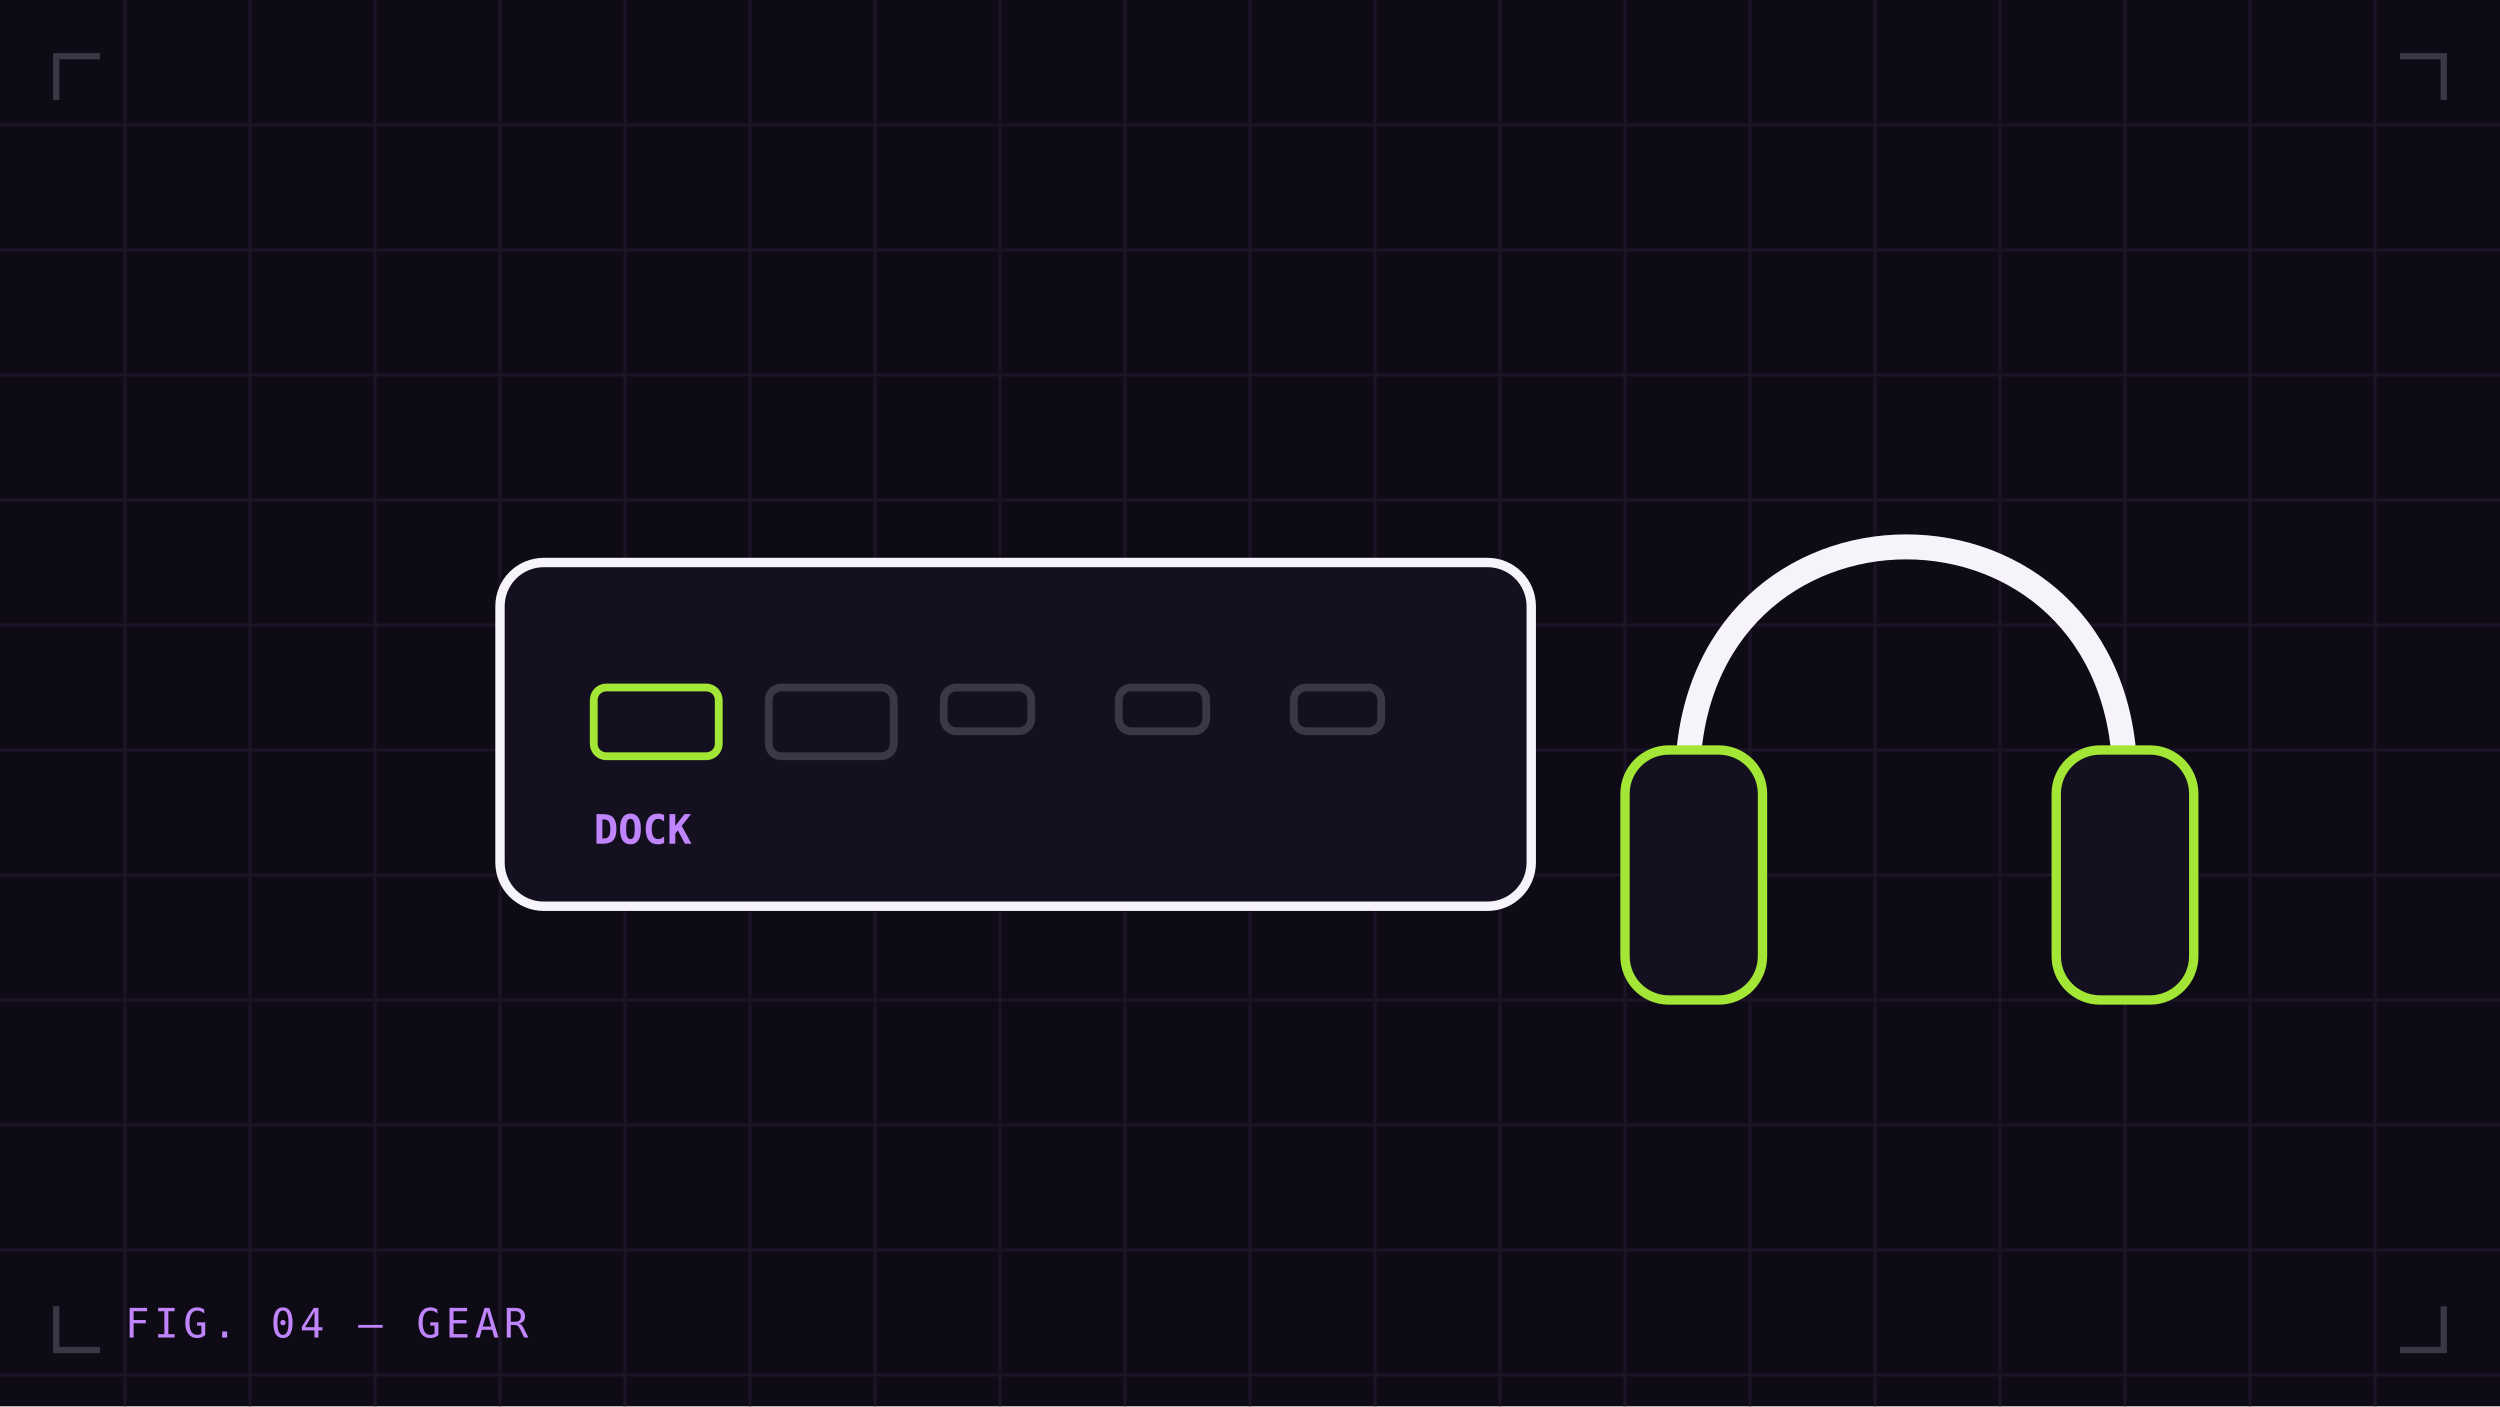
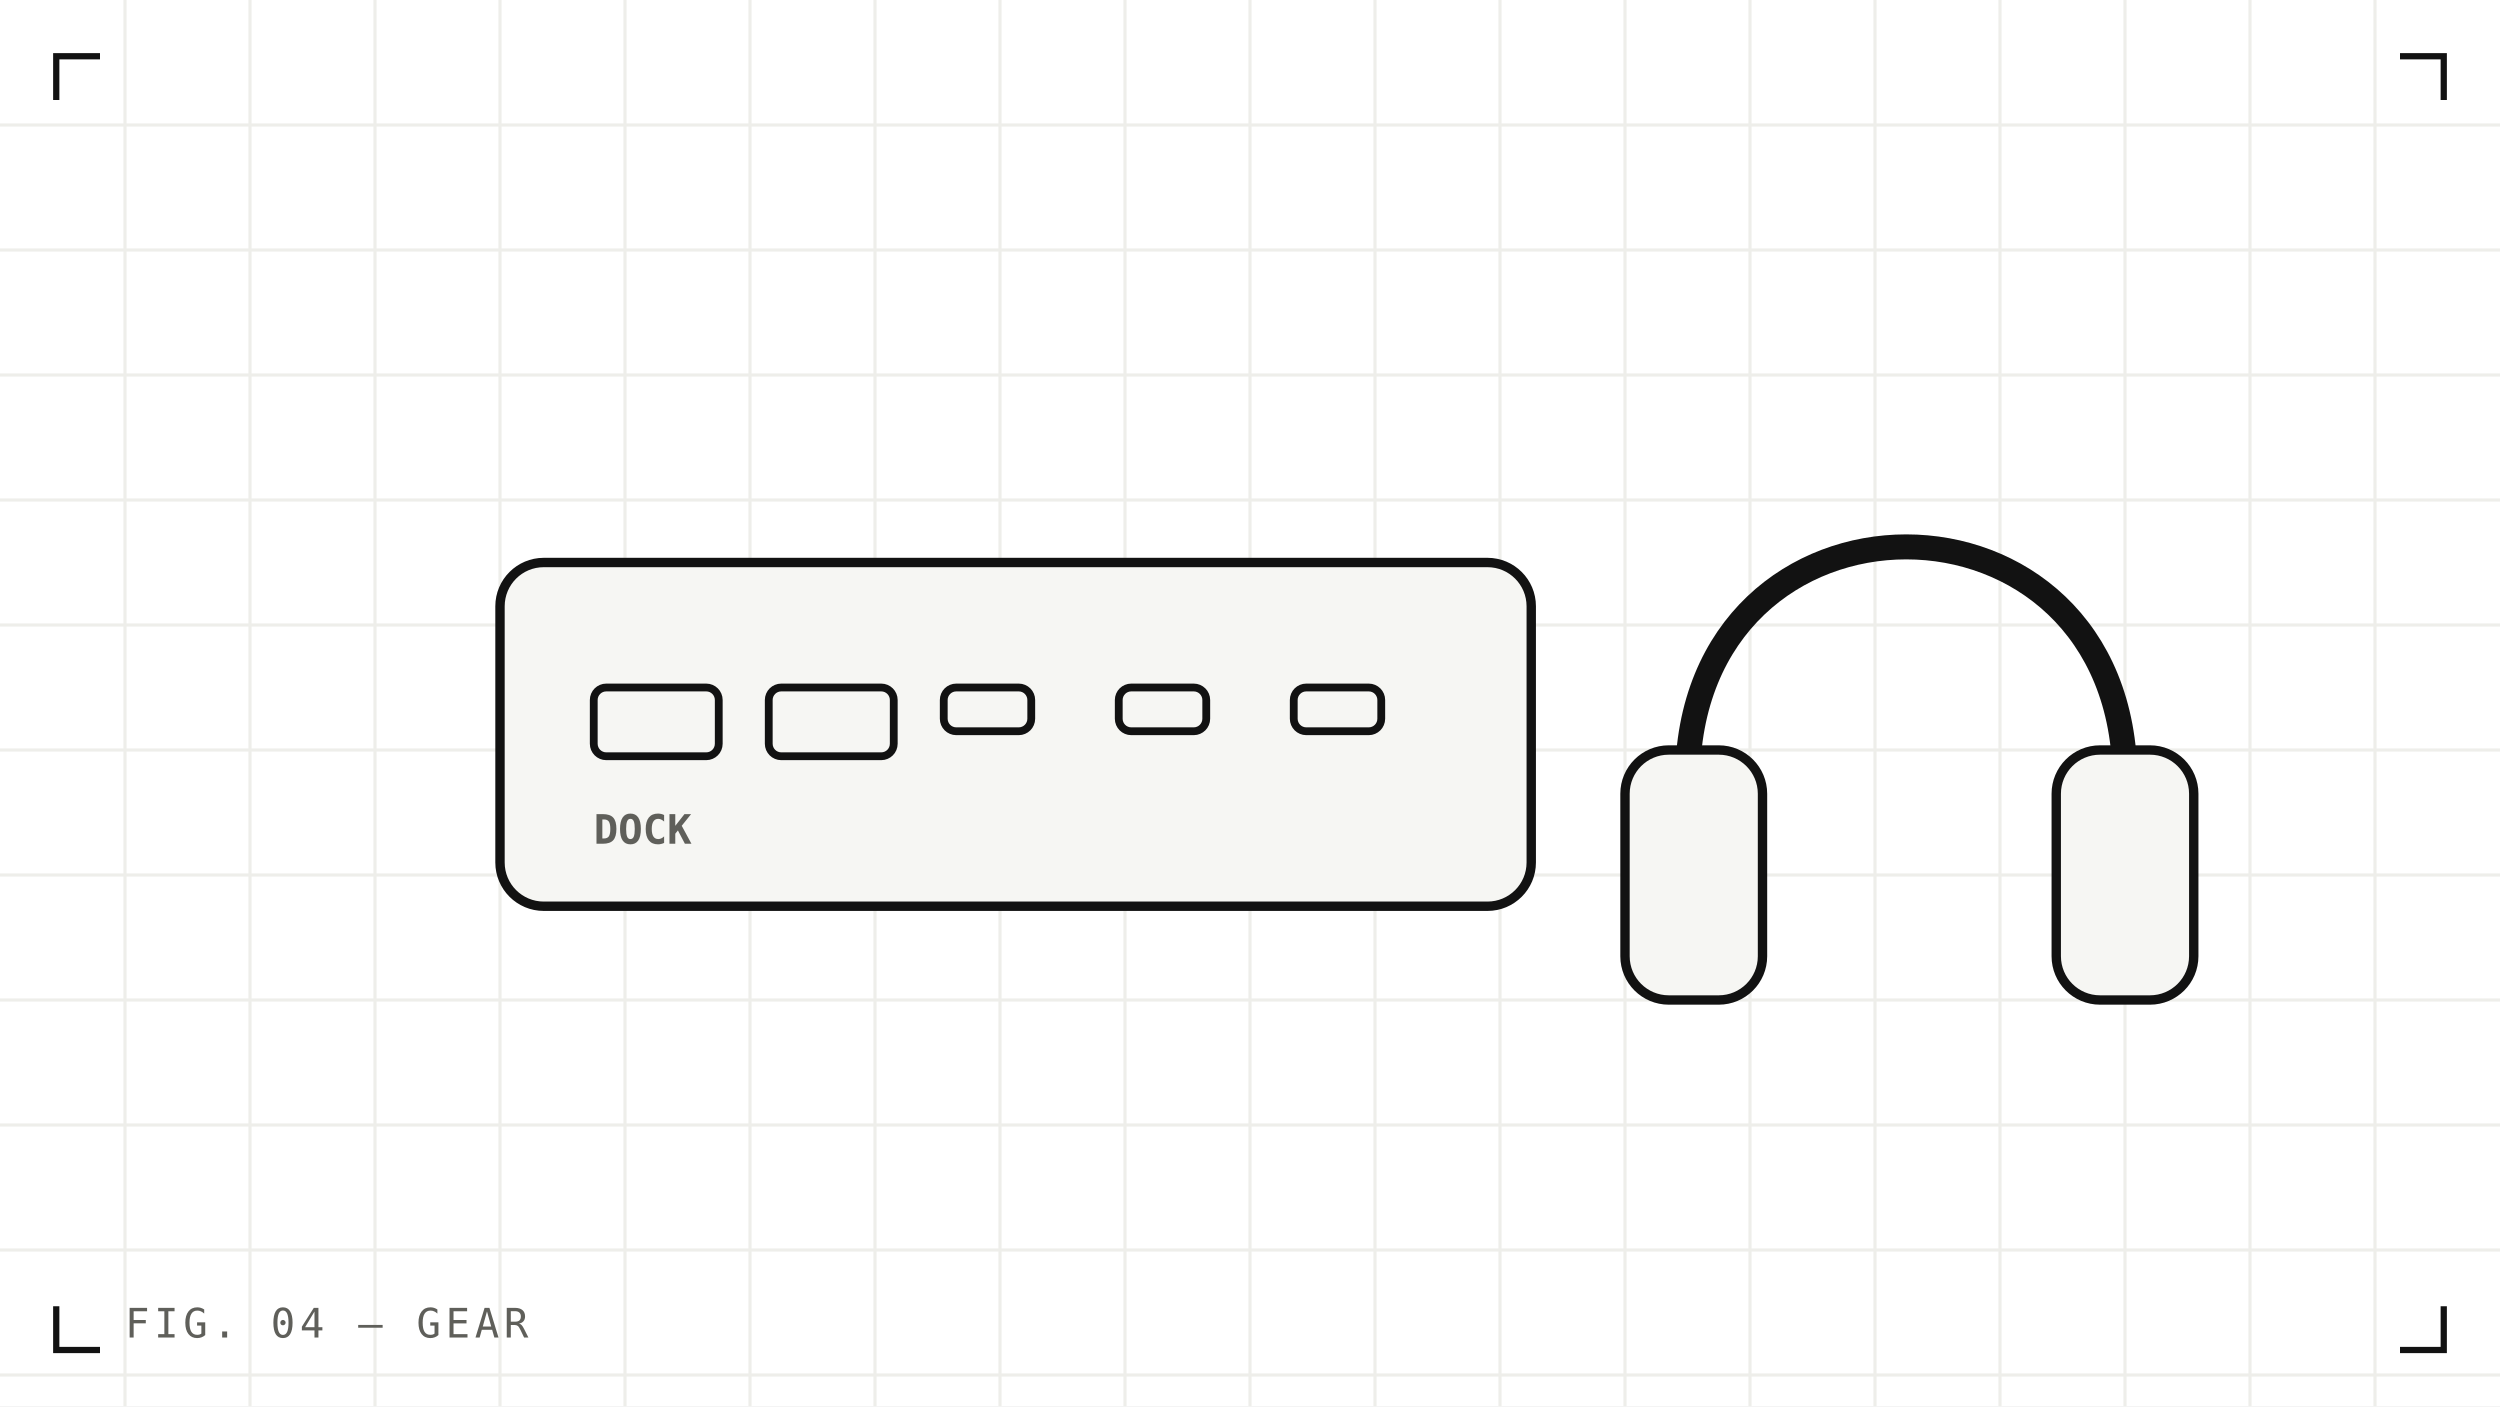
<svg xmlns="http://www.w3.org/2000/svg" viewBox="0 0 800 450" width="800" height="450" role="img" aria-label="Illustration of a USB-C dock with ports beside a pair of headphones">
-   <rect width="800" height="450" fill="#0e0a16" />
-   <path d="M40 0V450M80 0V450M120 0V450M160 0V450M200 0V450M240 0V450M280 0V450M320 0V450M360 0V450M400 0V450M440 0V450M480 0V450M520 0V450M560 0V450M600 0V450M640 0V450M680 0V450M720 0V450M760 0V450M0 40H800M0 80H800M0 120H800M0 160H800M0 200H800M0 240H800M0 280H800M0 320H800M0 360H800M0 400H800M0 440H800" stroke="#1b1427" stroke-width="1" />
-   <path d="M18 32V18H32 M782 32V18H768 M18 418V432H32 M782 418V432H768" fill="none" stroke="#3b3846" stroke-width="2" />
-   <text x="40" y="428" fill="#c084fc" font-family="ui-monospace,Consolas,monospace" font-size="13" letter-spacing="1.5">FIG. 04 — GEAR</text>
-   <rect x="160" y="180" width="330" height="110" rx="14" fill="#151020" stroke="#f7f3fb" stroke-width="3" />
-   <rect x="190" y="220" width="40" height="22" rx="4" fill="none" stroke="#a3e635" stroke-width="2.5" />
-   <rect x="246" y="220" width="40" height="22" rx="4" fill="none" stroke="#3b3846" stroke-width="2.5" />
-   <rect x="302" y="220" width="28" height="14" rx="4" fill="none" stroke="#3b3846" stroke-width="2.5" />
-   <rect x="358" y="220" width="28" height="14" rx="4" fill="none" stroke="#3b3846" stroke-width="2.5" />
-   <rect x="414" y="220" width="28" height="14" rx="4" fill="none" stroke="#3b3846" stroke-width="2.5" />
-   <text x="190" y="270" fill="#c084fc" font-family="ui-monospace,Consolas,monospace" font-size="13" font-weight="600" text-anchor="start">DOCK</text>
-   <path d="M540 250C540 150 680 150 680 250" fill="none" stroke="#f7f3fb" stroke-width="8" stroke-linecap="round" stroke-linejoin="round" />
-   <rect x="520" y="240" width="44" height="80" rx="14" fill="#151020" stroke="#a3e635" stroke-width="3" />
-   <rect x="658" y="240" width="44" height="80" rx="14" fill="#151020" stroke="#a3e635" stroke-width="3" />
+   <rect width="800" height="450" fill="#ffffff" />
+   <path d="M40 0V450M80 0V450M120 0V450M160 0V450M200 0V450M240 0V450M280 0V450M320 0V450M360 0V450M400 0V450M440 0V450M480 0V450M520 0V450M560 0V450M600 0V450M640 0V450M680 0V450M720 0V450M760 0V450M0 40H800M0 80H800M0 120H800M0 160H800M0 200H800M0 240H800M0 280H800M0 320H800M0 360H800M0 400H800M0 440H800" stroke="#eeeeea" stroke-width="1" />
+   <path d="M18 32V18H32 M782 32V18H768 M18 418V432H32 M782 418V432H768" fill="none" stroke="#121212" stroke-width="2" />
+   <text x="40" y="428" fill="#5f5f5a" font-family="ui-monospace,Consolas,monospace" font-size="13" letter-spacing="1.5">FIG. 04 — GEAR</text>
+   <rect x="160" y="180" width="330" height="110" rx="14" fill="#f6f6f3" stroke="#121212" stroke-width="3" />
+   <rect x="190" y="220" width="40" height="22" rx="4" fill="none" stroke="#121212" stroke-width="2.5" />
+   <rect x="246" y="220" width="40" height="22" rx="4" fill="none" stroke="#121212" stroke-width="2.5" />
+   <rect x="302" y="220" width="28" height="14" rx="4" fill="none" stroke="#121212" stroke-width="2.5" />
+   <rect x="358" y="220" width="28" height="14" rx="4" fill="none" stroke="#121212" stroke-width="2.5" />
+   <rect x="414" y="220" width="28" height="14" rx="4" fill="none" stroke="#121212" stroke-width="2.5" />
+   <text x="190" y="270" fill="#5f5f5a" font-family="ui-monospace,Consolas,monospace" font-size="13" font-weight="600" text-anchor="start">DOCK</text>
+   <path d="M540 250C540 150 680 150 680 250" fill="none" stroke="#121212" stroke-width="8" stroke-linecap="round" stroke-linejoin="round" />
+   <rect x="520" y="240" width="44" height="80" rx="14" fill="#f6f6f3" stroke="#121212" stroke-width="3" />
+   <rect x="658" y="240" width="44" height="80" rx="14" fill="#f6f6f3" stroke="#121212" stroke-width="3" />
</svg>
